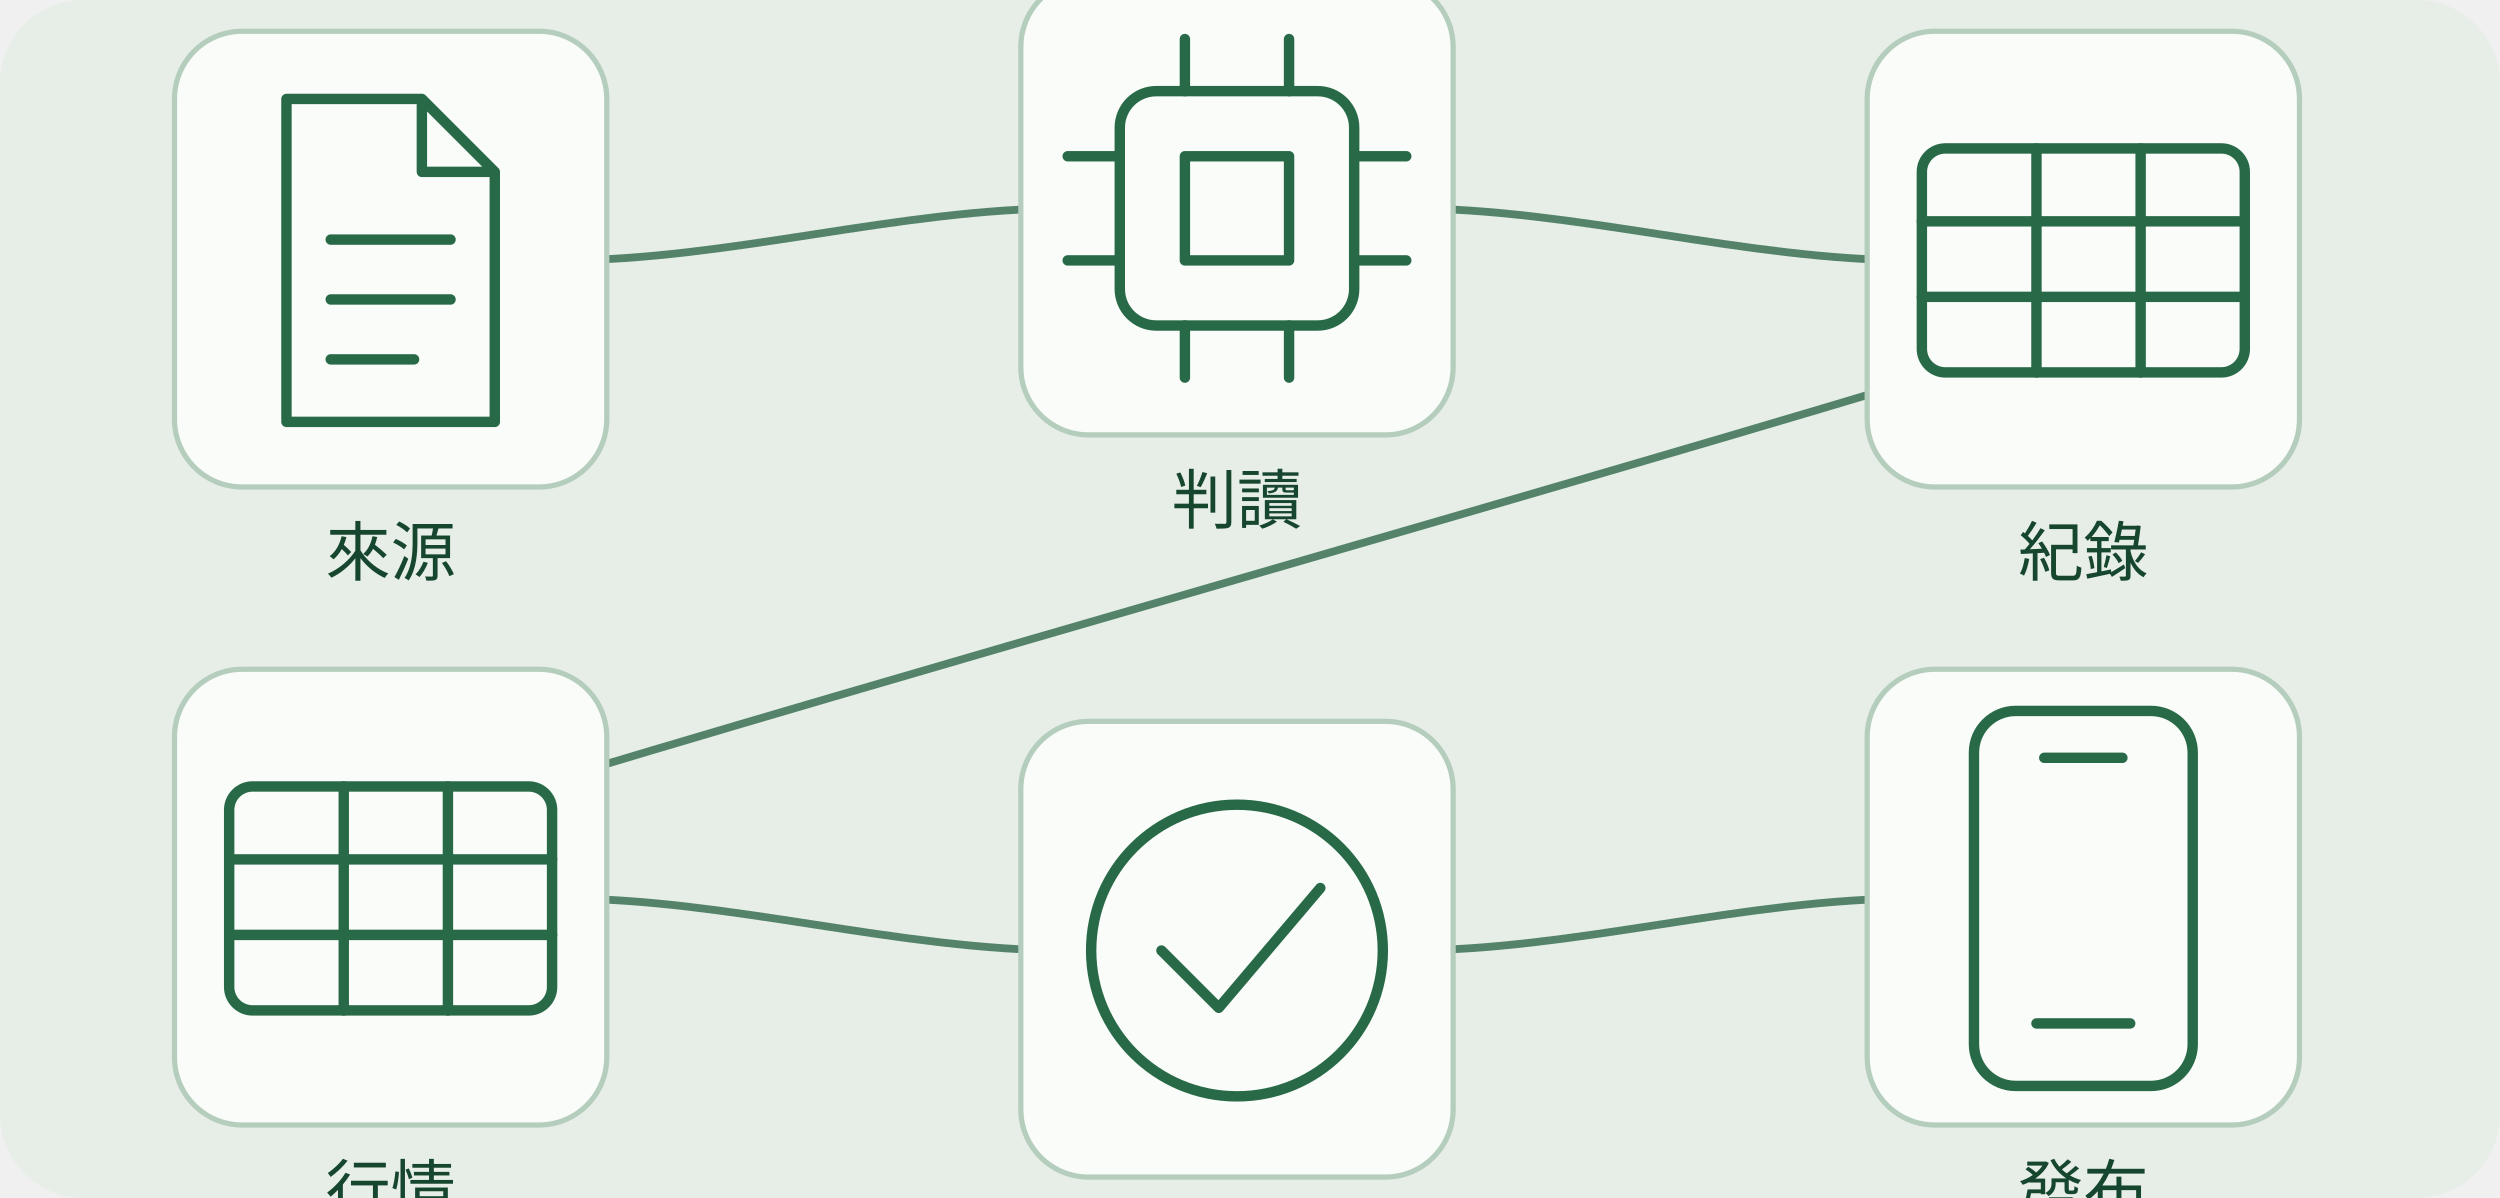
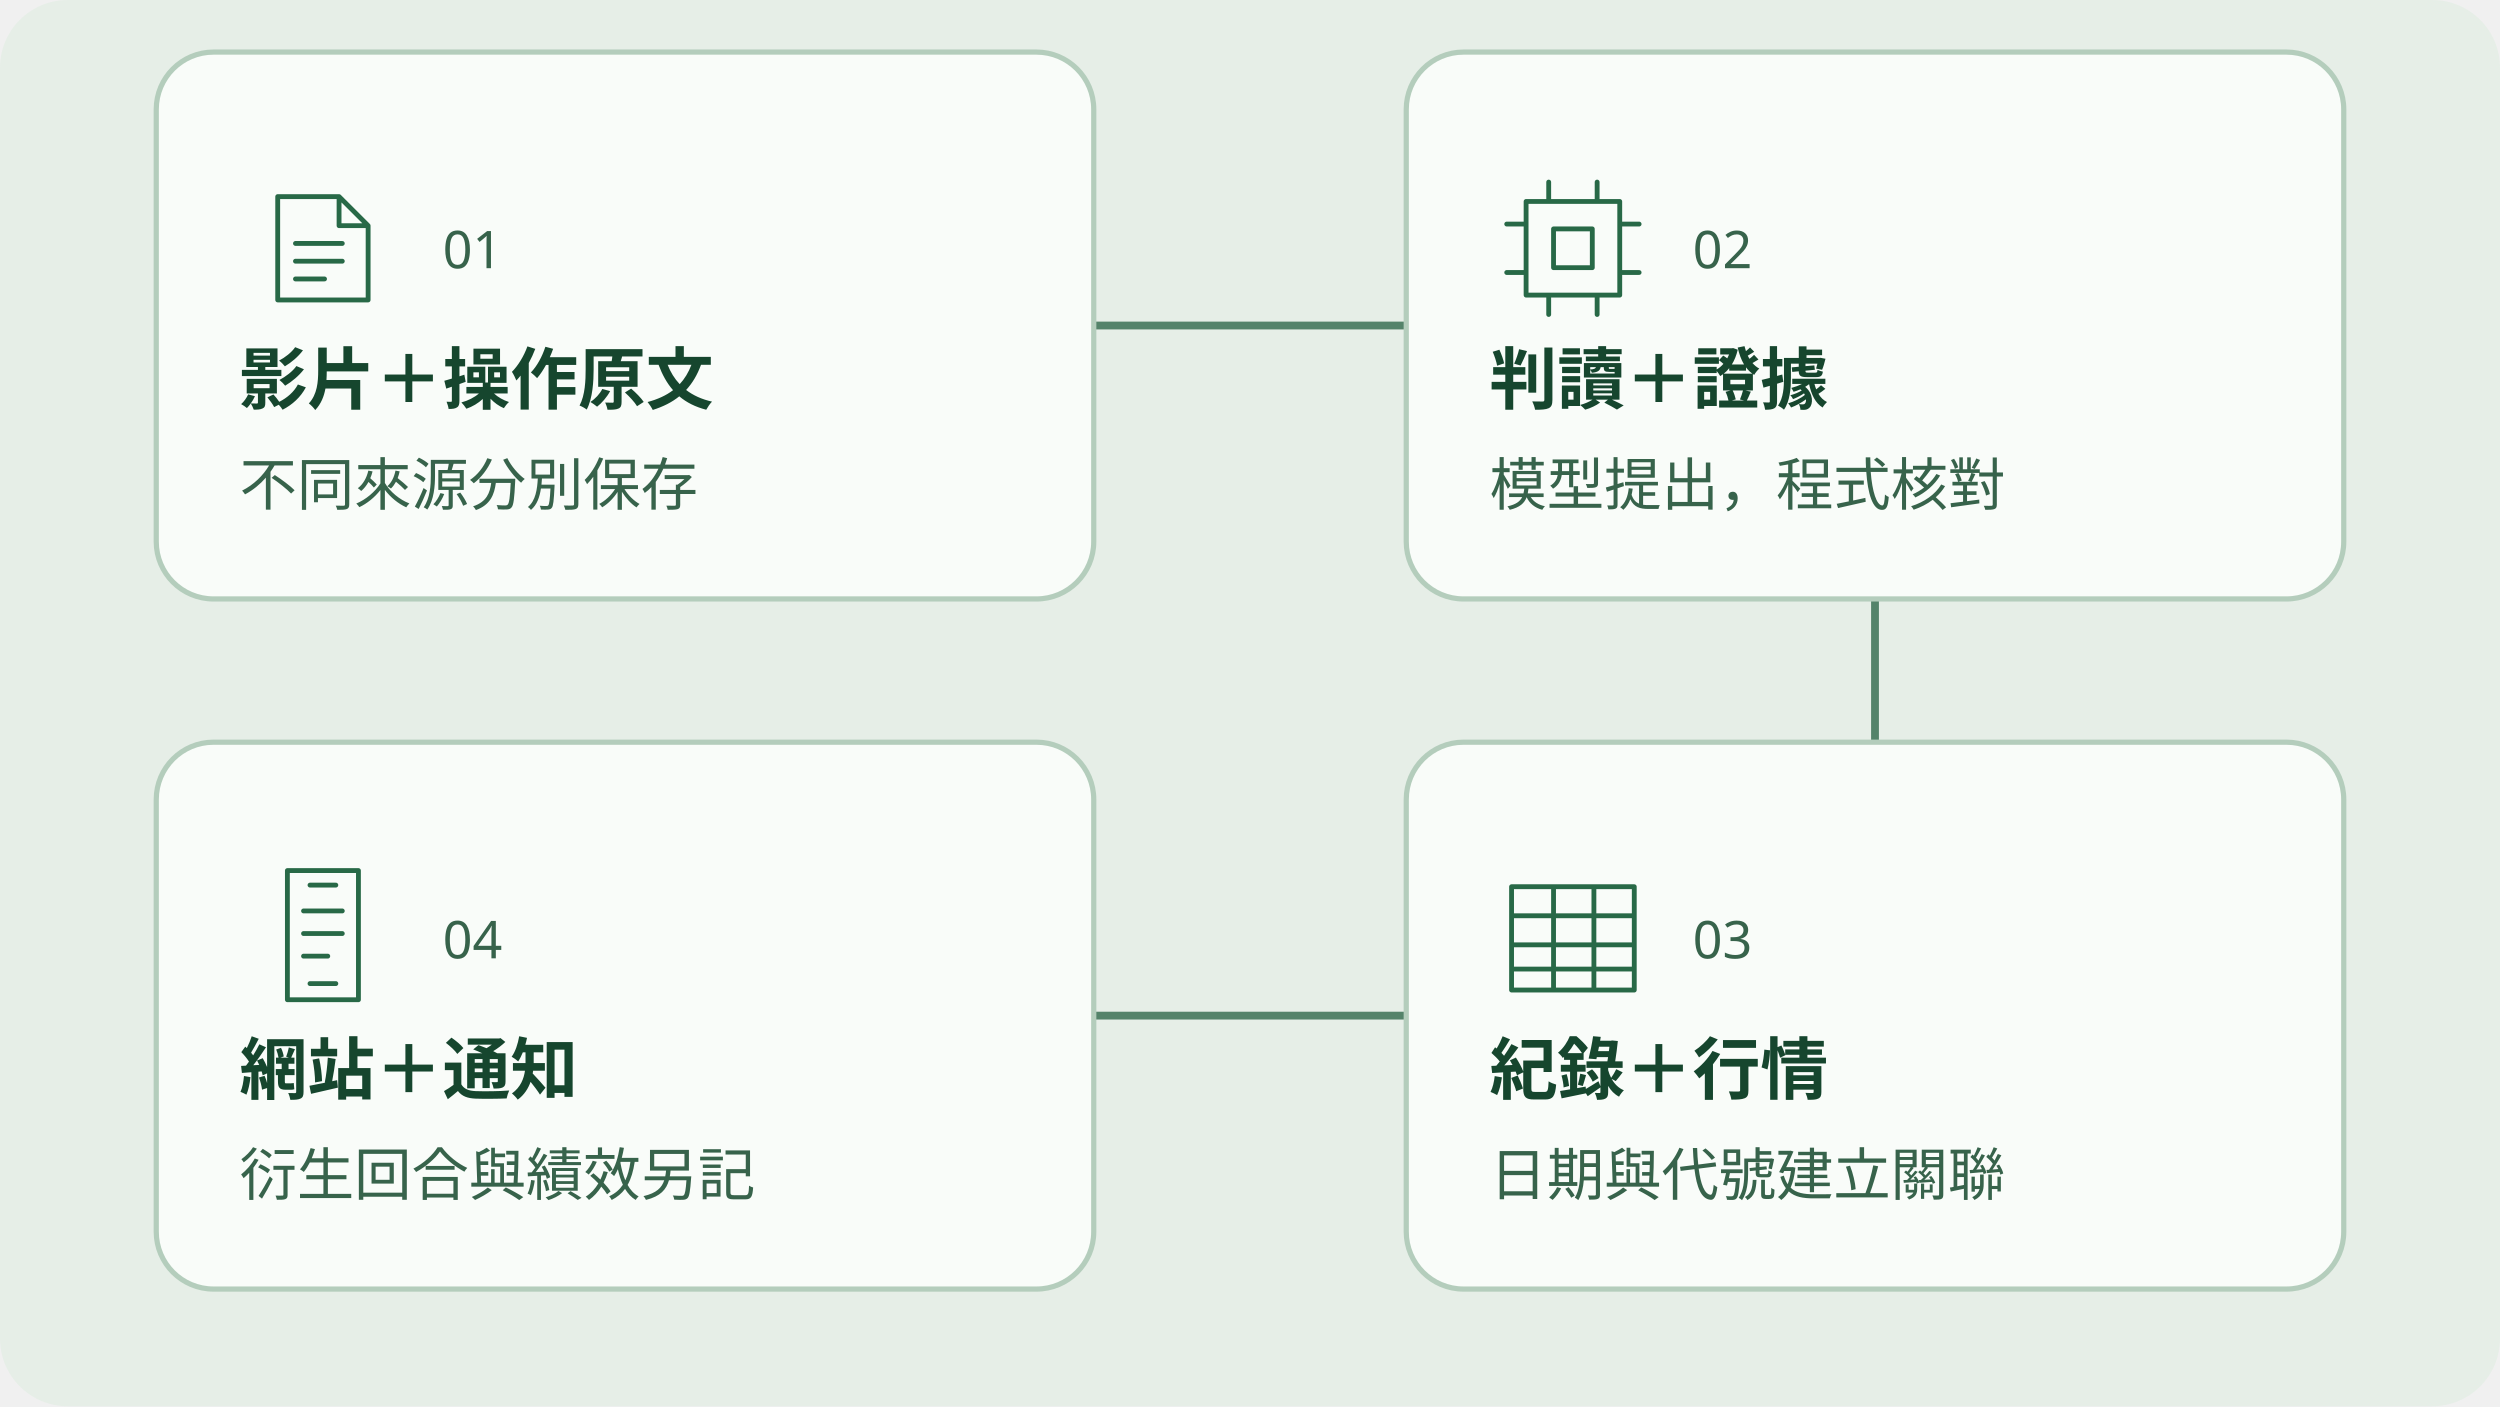
- <svg xmlns="http://www.w3.org/2000/svg" viewBox="0 0 960 460" role="img" aria-label="資料有來源，也有去向" class="book-art">
-   <rect width="960" height="460" rx="32" fill="#e6eee7" />
-   <path id="bk-1-path-0" data-book-path="0" d="M215 100 C280 100 345 80 410 80" fill="none" stroke="#54836a" stroke-width="3" />
-   <path id="bk-1-path-1" data-book-path="1" d="M540 80 C605 80 670 100 735 100" fill="none" stroke="#54836a" stroke-width="3" />
-   <path id="bk-1-path-2" data-book-path="2" d="M865 100 C930 100 20 345 85 345" fill="none" stroke="#54836a" stroke-width="3" />
-   <path id="bk-1-path-3" data-book-path="3" d="M215 345 C280 345 345 365 410 365" fill="none" stroke="#54836a" stroke-width="3" />
-   <path id="bk-1-path-4" data-book-path="4" d="M540 365 C605 365 670 345 735 345" fill="none" stroke="#54836a" stroke-width="3" />
-   <g data-book-node="0" transform="translate(150,100)">
-     <rect class="bk-node-bg" x="-83" y="-88" width="166" height="175" rx="26" fill="#f9fcf9" stroke="#b4cdbc" stroke-width="2" />
-     <g fill="none" stroke="#286947" stroke-width="4" stroke-linecap="round" stroke-linejoin="round">
-       <path d="M-40-62H12L40-34V62H-40Z M12-62v28h28M-23-8H23M-23 15H23M-23 38H9" />
+ <svg xmlns="http://www.w3.org/2000/svg" class="book-art" role="img" aria-label="資料有來源，也有去向" viewBox="0 0 960 540">
+   <rect width="960" height="540" rx="26" fill="#e6eee7" />
+   <path d="M420 125H540" data-book-path="0" fill="none" stroke="#54836a" stroke-width="3" />
+   <path d="M720 230V285" data-book-path="1" fill="none" stroke="#54836a" stroke-width="3" />
+   <path d="M540 390H420" data-book-path="2" fill="none" stroke="#54836a" stroke-width="3" />
+   <g data-book-node="0" transform="translate(240,125)">
+     <rect class="bk-node-bg" x="-180" y="-105" width="360" height="210" rx="22" fill="#f9fcf9" stroke="#b4cdbc" stroke-width="2" />
+     <g transform="translate(-116,-34) scale(.62)" fill="none" stroke="#286947" stroke-width="3" stroke-linecap="round" stroke-linejoin="round">
+       <path d="M-28-25h38l18 18v46h-56zM10-25v18h18M-17 4h29M-17 15h29M-17 26h18" />
    </g>
-     <text class="bk-label" x="0" y="121" text-anchor="middle" fill="#16462e" font-size="25" font-family="system-ui,sans-serif">來源</text>
+     <text x="-70" y="-22" fill="#37634b" font-size="20" font-family="system-ui,sans-serif">01</text>
+     <text class="bk-label" x="-148" y="30" fill="#16462e" font-size="26" font-weight="600" font-family="system-ui,sans-serif">影片＋操作原文</text>
+     <text x="-148" y="69" fill="#37634b" font-size="22" font-family="system-ui,sans-serif">不同來源分別保存</text>
  </g>
-   <g data-book-node="1" transform="translate(475,80)">
-     <rect class="bk-node-bg" x="-83" y="-88" width="166" height="175" rx="26" fill="#f9fcf9" stroke="#b4cdbc" stroke-width="2" />
-     <g fill="none" stroke="#286947" stroke-width="4" stroke-linecap="round" stroke-linejoin="round">
-       <rect x="-45" y="-45" width="90" height="90" rx="14" />
-       <path d="M-20-45V-65M20-45V-65M-20 45V65M20 45V65M-45-20H-65M-45 20H-65M45-20H65M45 20H65M-20-20H20V20H-20Z" />
+   <g data-book-node="1" transform="translate(720,125)">
+     <rect class="bk-node-bg" x="-180" y="-105" width="360" height="210" rx="22" fill="#f9fcf9" stroke="#b4cdbc" stroke-width="2" />
+     <g transform="translate(-116,-34) scale(.62)" fill="none" stroke="#286947" stroke-width="3" stroke-linecap="round" stroke-linejoin="round">
+       <path d="M-29-22h58v58h-58zM-12-5h24v24h-24zM-15-22v-12M15-22v-12M-15 36v12M15 36v12M-29-8h-12M-29 22h-12M29-8h12M29 22h12" />
    </g>
-     <text class="bk-label" x="0" y="121" text-anchor="middle" fill="#16462e" font-size="25" font-family="system-ui,sans-serif">判讀</text>
+     <text x="-70" y="-22" fill="#37634b" font-size="20" font-family="system-ui,sans-serif">02</text>
+     <text class="bk-label" x="-148" y="30" fill="#16462e" font-size="26" font-weight="600" font-family="system-ui,sans-serif">判讀＋證據</text>
+     <text x="-148" y="69" fill="#37634b" font-size="22" font-family="system-ui,sans-serif">模型提出，程式核對</text>
  </g>
-   <g data-book-node="2" transform="translate(800,100)">
-     <rect class="bk-node-bg" x="-83" y="-88" width="166" height="175" rx="26" fill="#f9fcf9" stroke="#b4cdbc" stroke-width="2" />
-     <g fill="none" stroke="#286947" stroke-width="4" stroke-linecap="round" stroke-linejoin="round">
-       <rect x="-62" y="-43" width="124" height="86" rx="9" />
-       <path d="M-62-15H62M-62 14H62M-18-43v86M22-43v86" />
+   <g data-book-node="2" transform="translate(720,390)">
+     <rect class="bk-node-bg" x="-180" y="-105" width="360" height="210" rx="22" fill="#f9fcf9" stroke="#b4cdbc" stroke-width="2" />
+     <g transform="translate(-116,-34) scale(.62)" fill="none" stroke="#286947" stroke-width="3" stroke-linecap="round" stroke-linejoin="round">
+       <path d="M-38-25h76v64h-76zM-38-7h76M-38 11h76M-38 26h76M-12-25v64M13-25v64" />
    </g>
-     <text class="bk-label" x="0" y="121" text-anchor="middle" fill="#16462e" font-size="25" font-family="system-ui,sans-serif">紀錄</text>
+     <text x="-70" y="-22" fill="#37634b" font-size="20" font-family="system-ui,sans-serif">03</text>
+     <text class="bk-label" x="-148" y="30" fill="#16462e" font-size="26" font-weight="600" font-family="system-ui,sans-serif">紀錄＋行情</text>
+     <text x="-148" y="69" fill="#37634b" font-size="22" font-family="system-ui,sans-serif">日期與代號建立關聯</text>
  </g>
-   <g data-book-node="3" transform="translate(150,345)">
-     <rect class="bk-node-bg" x="-83" y="-88" width="166" height="175" rx="26" fill="#f9fcf9" stroke="#b4cdbc" stroke-width="2" />
-     <g fill="none" stroke="#286947" stroke-width="4" stroke-linecap="round" stroke-linejoin="round">
-       <rect x="-62" y="-43" width="124" height="86" rx="9" />
-       <path d="M-62-15H62M-62 14H62M-18-43v86M22-43v86" />
+   <g data-book-node="3" transform="translate(240,390)">
+     <rect class="bk-node-bg" x="-180" y="-105" width="360" height="210" rx="22" fill="#f9fcf9" stroke="#b4cdbc" stroke-width="2" />
+     <g transform="translate(-116,-34) scale(.62)" fill="none" stroke="#286947" stroke-width="3" stroke-linecap="round" stroke-linejoin="round">
+       <path d="M-22-35h44v80h-44zM-8-26h16M-8 35h16M-12-10h24M-12 4h24M-12 18h15" />
    </g>
-     <text class="bk-label" x="0" y="121" text-anchor="middle" fill="#16462e" font-size="25" font-family="system-ui,sans-serif">行情</text>
+     <text x="-70" y="-22" fill="#37634b" font-size="20" font-family="system-ui,sans-serif">04</text>
+     <text class="bk-label" x="-148" y="30" fill="#16462e" font-size="26" font-weight="600" font-family="system-ui,sans-serif">網站＋通知</text>
+     <text x="-148" y="69" fill="#37634b" font-size="22" font-family="system-ui,sans-serif">衍生回合與績效另記</text>
  </g>
-   <g data-book-node="4" transform="translate(475,365)">
-     <rect class="bk-node-bg" x="-83" y="-88" width="166" height="175" rx="26" fill="#f9fcf9" stroke="#b4cdbc" stroke-width="2" />
-     <g fill="none" stroke="#286947" stroke-width="4" stroke-linecap="round" stroke-linejoin="round">
-       <circle r="56" />
-       <path d="M-29 0-7 22 32-24" />
-     </g>
-     <text class="bk-label" x="0" y="121" text-anchor="middle" fill="#16462e" font-size="25" font-family="system-ui,sans-serif">結果</text>
-   </g>
-   <g data-book-node="5" transform="translate(800,345)">
-     <rect class="bk-node-bg" x="-83" y="-88" width="166" height="175" rx="26" fill="#f9fcf9" stroke="#b4cdbc" stroke-width="2" />
-     <g fill="none" stroke="#286947" stroke-width="4" stroke-linecap="round" stroke-linejoin="round">
-       <rect x="-42" y="-72" width="84" height="144" rx="16" />
-       <path d="M-15-54h30M-18 48h36" />
-     </g>
-     <text class="bk-label" x="0" y="121" text-anchor="middle" fill="#16462e" font-size="25" font-family="system-ui,sans-serif">發布</text>
-   </g>
-   <circle class="book-packet" r="10" fill="#bd5934" stroke="#fff" stroke-width="3" opacity="0" />
+   <circle class="book-packet" r="9" fill="#bd5934" stroke="#fff" stroke-width="3" opacity="0" />
</svg>
